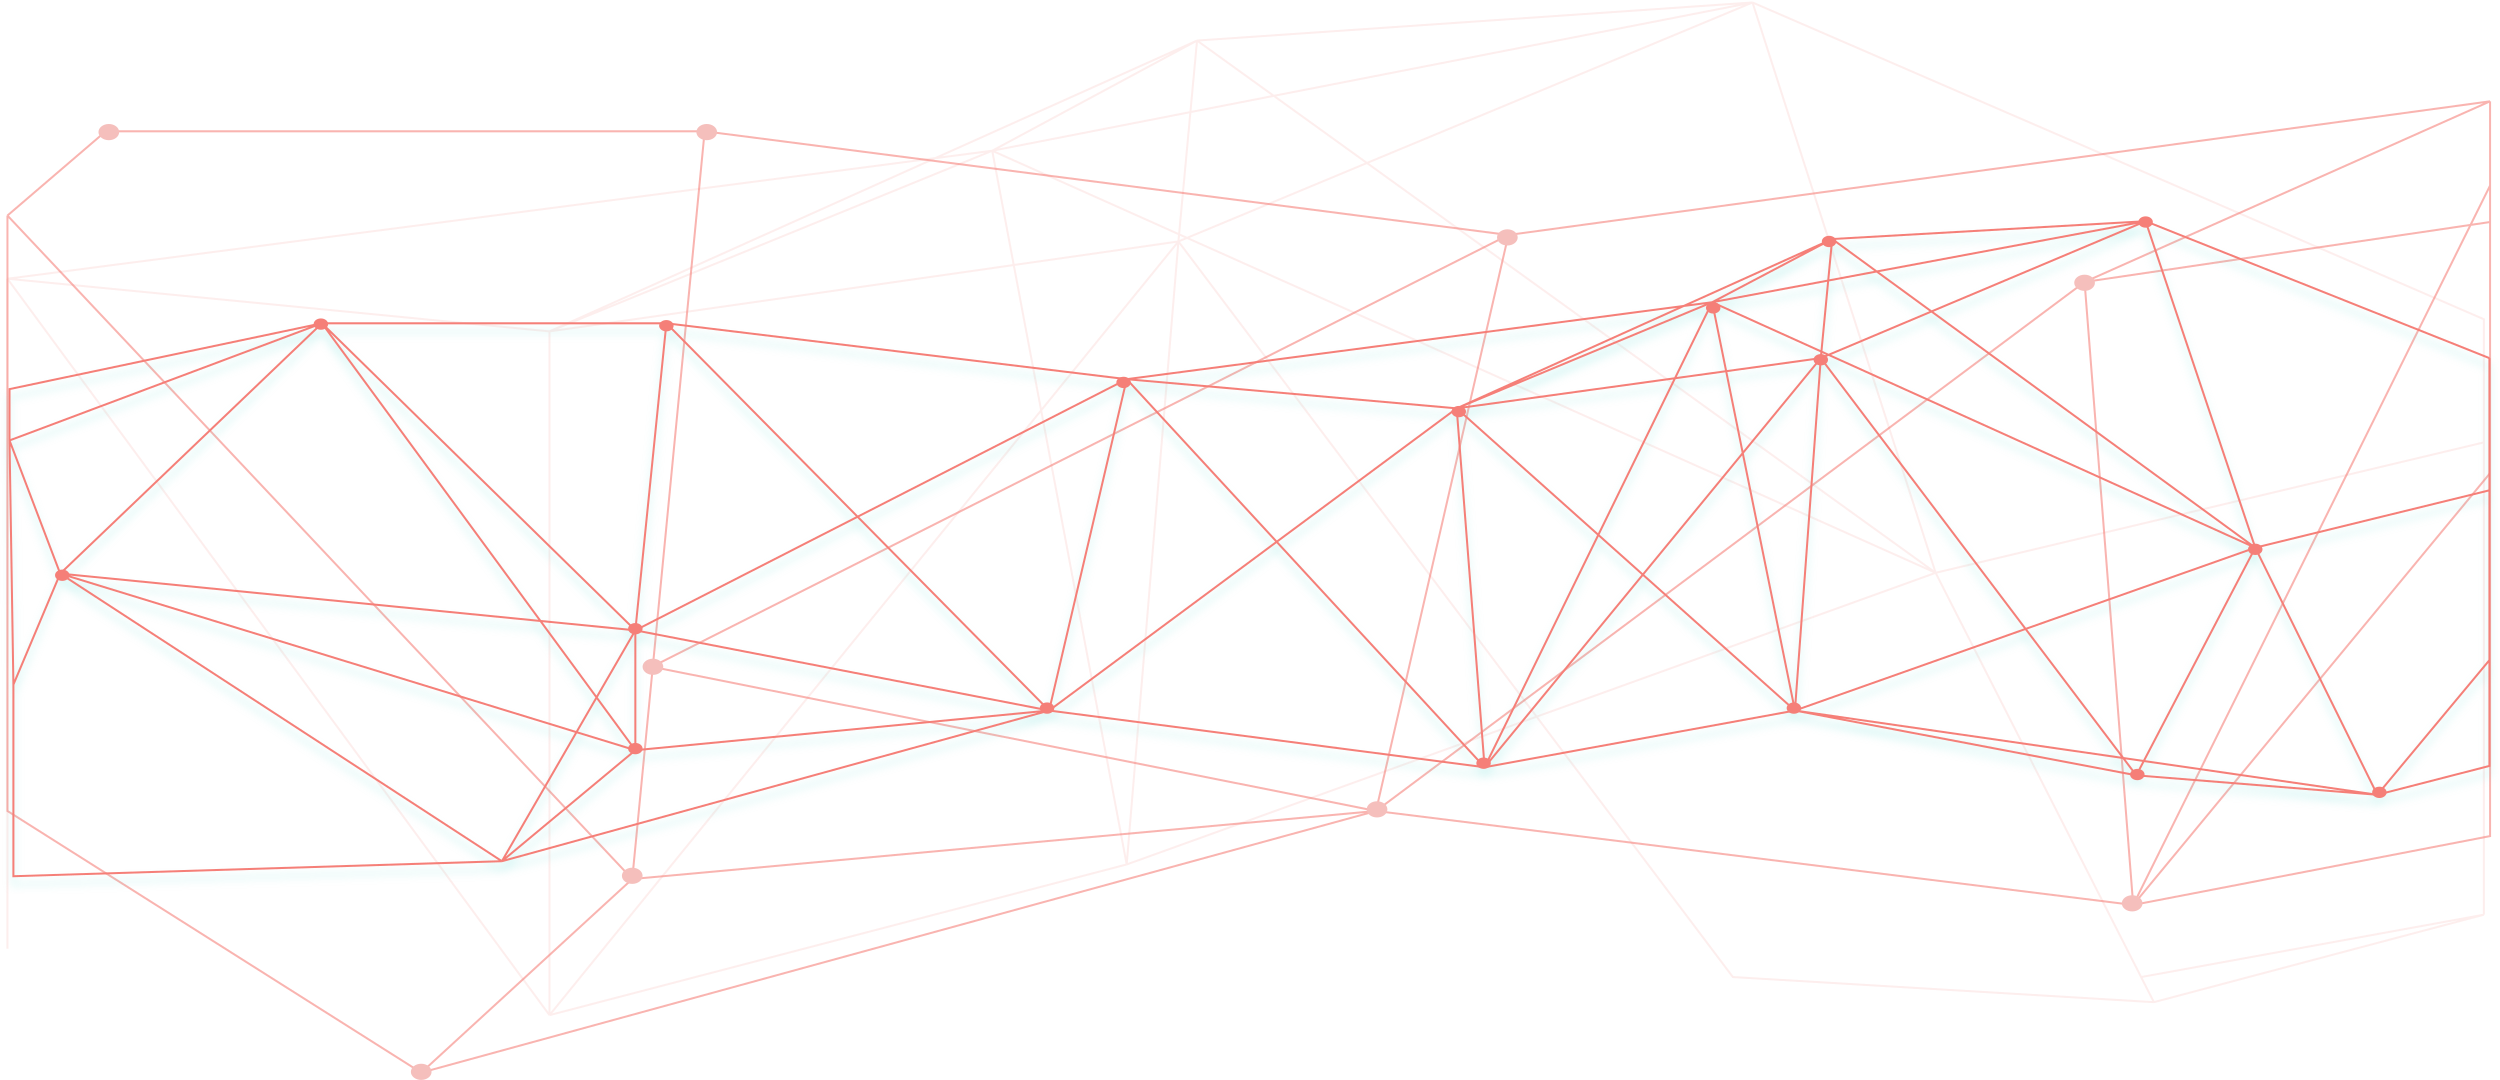
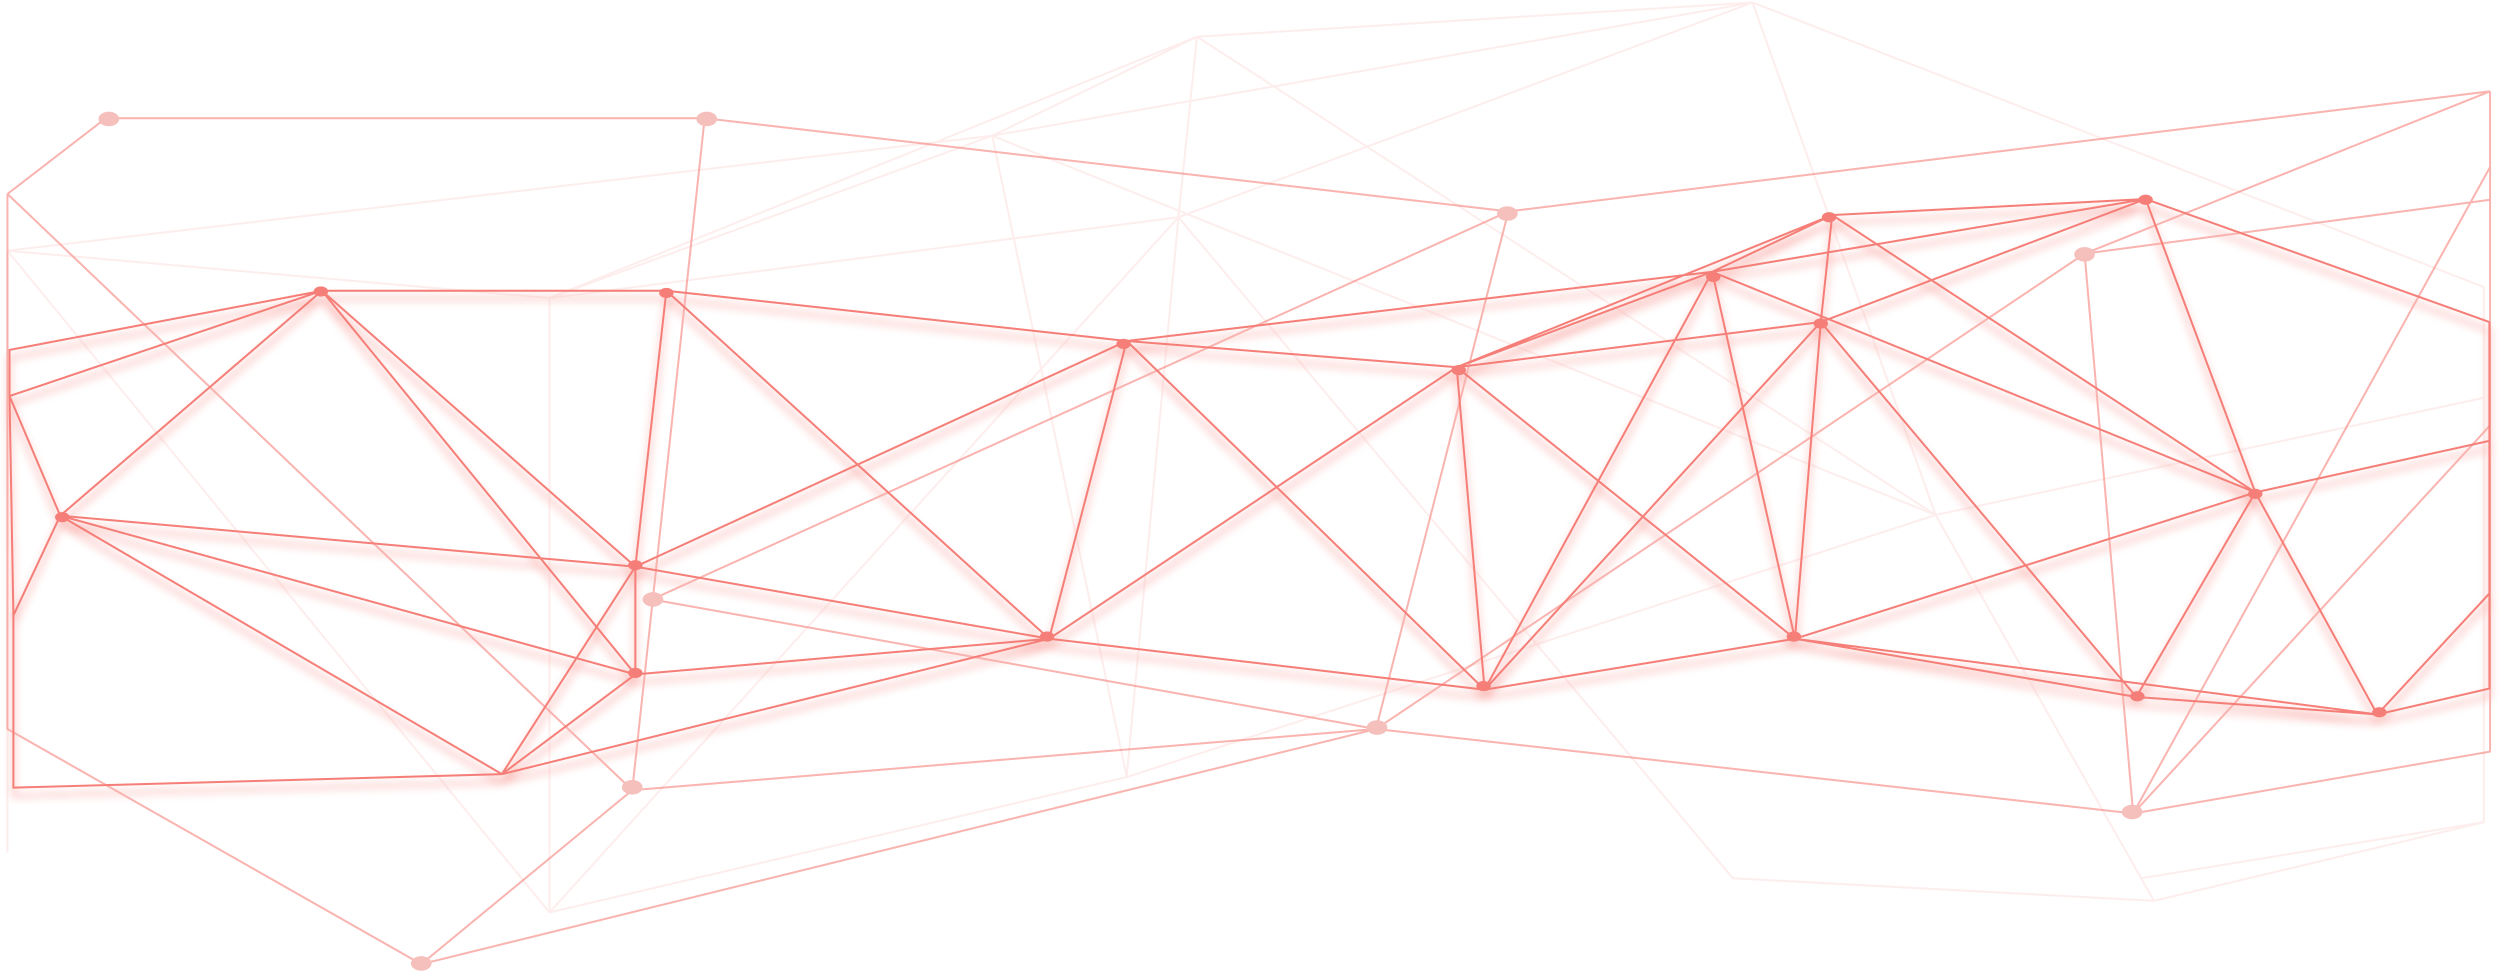
- <svg xmlns="http://www.w3.org/2000/svg" width="1007" height="435" viewBox="0 0 1007 435" fill="none">
-   <path d="M1003 40.81L839.667 113.579M1003 40.81V74.747M1003 40.81V89.431M1003 40.81L607.583 94.652M839.667 113.579L1003 89.431M839.667 113.579L859.25 364.516M839.667 113.579L554.25 326.663M1003 89.431V74.747M1003 89.431V190.589M1003 74.747L859.25 364.516M859.25 364.516L1003 190.589M859.25 364.516L1003 336.779V190.589M859.25 364.516L554.25 326.663M554.25 326.663L607.583 94.652M554.25 326.663L262.583 268.579L607.583 94.652M554.25 326.663L169.667 432.063M554.25 326.663L254.667 354.074M607.583 94.652L283.833 52.884M254.667 354.074L169.667 432.063M254.667 354.074L3 86.821M254.667 354.074L283.833 52.884M169.667 432.063L3 326.663V86.821M3 86.821L42.583 52.884H283.833" stroke="#F57F78" stroke-opacity="0.58" stroke-width="0.816" />
-   <ellipse cx="284.667" cy="53.21" rx="4.167" ry="3.263" fill="#F5BFBC" />
-   <ellipse cx="607.166" cy="95.631" rx="4.167" ry="3.263" fill="#F5BFBC" />
-   <ellipse cx="554.667" cy="326.01" rx="4.167" ry="3.263" fill="#F5BFBC" />
-   <ellipse cx="254.667" cy="352.769" rx="4.167" ry="3.263" fill="#F5BFBC" />
-   <ellipse cx="169.666" cy="431.737" rx="4.167" ry="3.263" fill="#F5BFBC" />
-   <ellipse cx="263" cy="268.579" rx="4.167" ry="3.263" fill="#F5BFBC" />
-   <ellipse cx="43.833" cy="53.21" rx="4.167" ry="3.263" fill="#F5BFBC" />
-   <ellipse cx="839.667" cy="113.905" rx="4.167" ry="3.263" fill="#F5BFBC" />
-   <ellipse cx="858.833" cy="363.863" rx="4.167" ry="3.263" fill="#F5BFBC" />
-   <path d="M482.167 16.337L474.667 97.263M482.167 16.337L705.917 1M482.167 16.337L779.667 230.726M482.167 16.337L221.333 133.484M482.167 16.337L399.667 60.716M474.667 97.263L705.917 1M474.667 97.263L453.833 348.2M474.667 97.263L698 393.558L867.583 403.674M474.667 97.263L221.333 408.895M474.667 97.263L221.333 133.484M705.917 1L399.667 60.716M705.917 1L1000.5 128.59V178.19M705.917 1L779.667 230.726M399.667 60.716L453.833 348.2M399.667 60.716L221.333 133.484M399.667 60.716L3 112.274M399.667 60.716L779.667 230.726M779.667 230.726L453.833 348.2M779.667 230.726L862.441 393.558M779.667 230.726L1000.5 178.19M453.833 348.2L221.333 408.895M221.333 408.895L3 112.274M221.333 408.895V133.484M867.583 403.674L1000.5 368.432M867.583 403.674L862.441 393.558M1000.5 368.432L862.441 393.558M1000.5 368.432V178.19M221.333 133.484L3 112.274M3 112.274V382.137" stroke="#F57F78" stroke-opacity="0.13" stroke-width="0.816" />
+ <svg xmlns="http://www.w3.org/2000/svg" width="1007" height="391" viewBox="0 0 1007 391" fill="none">
+   <path d="M1003 36.774L839.667 102.165M1003 36.774V67.27M1003 36.774V80.466M1003 36.774L607.583 85.158M839.667 102.165L1003 80.466M839.667 102.165L859.25 327.662M839.667 102.165L554.25 293.647M1003 80.466V67.27M1003 80.466V171.368M1003 67.27L859.25 327.662M859.25 327.662L1003 171.368M859.25 327.662L1003 302.737V171.368M859.25 327.662L554.25 293.647M554.25 293.647L607.583 85.158M554.25 293.647L262.583 241.451L607.583 85.158M554.25 293.647L169.667 388.361M554.25 293.647L254.667 318.278M607.583 85.158L283.833 47.624M254.667 318.278L169.667 388.361M254.667 318.278L3 78.12M254.667 318.278L283.833 47.624M169.667 388.361L3 293.647V78.12M3 78.12L42.583 47.624H283.833" stroke="#F57F78" stroke-opacity="0.58" stroke-width="0.816" />
+   <ellipse cx="284.667" cy="47.917" rx="4.167" ry="2.932" fill="#F5BFBC" />
+   <ellipse cx="607.166" cy="86.037" rx="4.167" ry="2.932" fill="#F5BFBC" />
+   <ellipse cx="554.667" cy="293.06" rx="4.167" ry="2.932" fill="#F5BFBC" />
+   <ellipse cx="254.667" cy="317.105" rx="4.167" ry="2.932" fill="#F5BFBC" />
+   <ellipse cx="169.666" cy="388.068" rx="4.167" ry="2.932" fill="#F5BFBC" />
+   <ellipse cx="263" cy="241.451" rx="4.167" ry="2.932" fill="#F5BFBC" />
+   <ellipse cx="43.833" cy="47.917" rx="4.167" ry="2.932" fill="#F5BFBC" />
+   <ellipse cx="839.667" cy="102.459" rx="4.167" ry="2.932" fill="#F5BFBC" />
+   <ellipse cx="858.833" cy="327.075" rx="4.167" ry="2.932" fill="#F5BFBC" />
+   <path d="M482.167 14.782L474.667 87.504M482.167 14.782L705.917 1M482.167 14.782L779.667 207.436M482.167 14.782L221.333 120.053M482.167 14.782L399.667 54.662M474.667 87.504L705.917 1M474.667 87.504L453.833 313M474.667 87.504L698 353.76L867.583 362.85M474.667 87.504L221.333 367.542M474.667 87.504L221.333 120.053M705.917 1L399.667 54.662M705.917 1L1000.5 115.654V160.226M705.917 1L779.667 207.436M399.667 54.662L453.833 313M399.667 54.662L221.333 120.053M399.667 54.662L3 100.993M399.667 54.662L779.667 207.436M779.667 207.436L453.833 313M779.667 207.436L862.441 353.76M779.667 207.436L1000.5 160.226M453.833 313L221.333 367.542M221.333 367.542L3 100.993M221.333 367.542V120.053M867.583 362.85L1000.5 331.181M867.583 362.85L862.441 353.76M1000.5 331.181L862.441 353.76M1000.5 331.181V160.226M221.333 120.053L3 100.993M3 100.993V343.497" stroke="#F57F78" stroke-opacity="0.13" stroke-width="0.816" />
  <g filter="url(#filter0_d)">
-     <path d="M864.25 89.105L908.417 220.611M864.25 89.105L733.417 144.253M864.25 89.105L738 96.284M864.25 89.105L689.667 121.737M864.25 89.105L1002.74 144.253M908.417 220.611L723 286.2M908.417 220.611L689.667 121.737M908.417 220.611L957.584 320.137M908.417 220.611L860.5 312.305M908.417 220.611L738 96.284M908.417 220.611L1002.74 197.495V144.253M733.417 144.253L738 96.284M733.417 144.253L586.75 164.484M733.417 144.253L860.5 312.305M733.417 144.253L598 309.042M733.417 144.253L723 286.2M738 96.284L689.667 121.737M738 96.284L586.75 164.484M689.667 121.737L723 286.2M689.667 121.737L598 309.042M689.667 121.737L586.75 164.484M689.667 121.737L453.834 152.737M586.75 164.484L723 286.2M586.75 164.484L598 309.042M586.75 164.484L453.834 152.737M586.75 164.484L422.584 286.2M723 286.2L598 309.042M723 286.2L860.5 312.305M723 286.2L957.584 320.137M860.5 312.305L957.584 320.137M957.584 320.137L1002.74 265.898M957.584 320.137L1002.74 308.516V265.898M598 309.042L422.584 286.2M598 309.042L453.834 152.737M422.584 286.2L453.834 152.737M422.584 286.2L268.417 130.221M422.584 286.2L255.917 253.895M422.584 286.2L255.917 302.19M422.584 286.2L202.167 346.895M453.834 152.737L268.417 130.221M453.834 152.737L255.917 253.895M268.417 130.221L255.917 253.895M268.417 130.221H129.667M255.917 253.895V302.19M255.917 253.895L24.25 231.053M255.917 253.895L129.667 130.221M255.917 253.895L202.167 346.895M255.917 302.19L202.167 346.895M255.917 302.19L129.667 130.221M255.917 302.19L24.25 231.053M202.167 346.895L24.25 231.053M202.167 346.895L5.397 352.942V275.758M24.25 231.053L129.667 130.221M24.25 231.053L3.833 177.407M24.25 231.053L5.397 275.758M129.667 130.221L3.834 156.732L3.833 177.407M129.667 130.221L3.833 177.407M3.833 177.407L5.397 275.758M1002.74 144.253V265.898" stroke="#F57F78" stroke-width="0.816" />
+     <path d="M864.25 80.173L908.417 198.346M864.25 80.173L733.417 129.729M864.25 80.173L738 86.624M864.25 80.173L689.667 109.496M864.25 80.173L1002.74 129.729M908.417 198.346L723 257.286M908.417 198.346L689.667 109.496M908.417 198.346L957.584 287.782M908.417 198.346L860.5 280.744M908.417 198.346L738 86.624M908.417 198.346L1002.74 177.573V129.729M733.417 129.729L738 86.624M733.417 129.729L586.75 147.91M733.417 129.729L860.5 280.744M733.417 129.729L598 277.812M733.417 129.729L723 257.286M738 86.624L689.667 109.496M738 86.624L586.75 147.91M689.667 109.496L723 257.286M689.667 109.496L598 277.812M689.667 109.496L586.75 147.91M689.667 109.496L453.834 137.353M586.75 147.91L723 257.286M586.75 147.91L598 277.812M586.75 147.91L453.834 137.353M586.75 147.91L422.584 257.286M723 257.286L598 277.812M723 257.286L860.5 280.744M723 257.286L957.584 287.782M860.5 280.744L957.584 287.782M957.584 287.782L1002.74 239.042M957.584 287.782L1002.74 277.339V239.042M598 277.812L422.584 257.286M598 277.812L453.834 137.353M422.584 257.286L453.834 137.353M422.584 257.286L268.417 117.12M422.584 257.286L255.917 228.256M422.584 257.286L255.917 271.654M422.584 257.286L202.167 311.827M453.834 137.353L268.417 117.12M453.834 137.353L255.917 228.256M268.417 117.12L255.917 228.256M268.417 117.12H129.667M255.917 228.256V271.654M255.917 228.256L24.25 207.729M255.917 228.256L129.667 117.12M255.917 228.256L202.167 311.827M255.917 271.654L202.167 311.827M255.917 271.654L129.667 117.12M255.917 271.654L24.25 207.729M202.167 311.827L24.25 207.729M202.167 311.827L5.397 317.262V247.902M24.25 207.729L129.667 117.12M24.25 207.729L3.833 159.523M24.25 207.729L5.397 247.902M129.667 117.12L3.834 140.943L3.833 159.523M129.667 117.12L3.833 159.523M3.833 159.523L5.397 247.902M1002.74 129.729V239.042" stroke="#F57F78" stroke-width="0.816" />
  </g>
-   <path d="M271.333 131.2C271.333 132.462 270.027 133.484 268.417 133.484C266.806 133.484 265.5 132.462 265.5 131.2C265.5 129.939 266.806 128.916 268.417 128.916C270.027 128.916 271.333 129.939 271.333 131.2Z" fill="#F57F78" />
-   <path d="M736.333 144.905C736.333 146.167 735.027 147.19 733.417 147.19C731.806 147.19 730.5 146.167 730.5 144.905C730.5 143.644 731.806 142.621 733.417 142.621C735.027 142.621 736.333 143.644 736.333 144.905Z" fill="#F57F78" />
-   <path d="M693 124.021C693 125.282 691.694 126.305 690.083 126.305C688.473 126.305 687.167 125.282 687.167 124.021C687.167 122.759 688.473 121.737 690.083 121.737C691.694 121.737 693 122.759 693 124.021Z" fill="#F57F78" />
-   <path d="M739.667 97.263C739.667 98.525 738.361 99.547 736.75 99.547C735.139 99.547 733.833 98.525 733.833 97.263C733.833 96.002 735.139 94.979 736.75 94.979C738.361 94.979 739.667 96.002 739.667 97.263Z" fill="#F57F78" />
-   <path d="M867.167 89.432C867.167 90.693 865.861 91.716 864.25 91.716C862.639 91.716 861.333 90.693 861.333 89.432C861.333 88.17 862.639 87.147 864.25 87.147C865.861 87.147 867.167 88.17 867.167 89.432Z" fill="#F57F78" />
-   <path d="M911.333 221.263C911.333 222.525 910.027 223.547 908.416 223.547C906.806 223.547 905.5 222.525 905.5 221.263C905.5 220.002 906.806 218.979 908.416 218.979C910.027 218.979 911.333 220.002 911.333 221.263Z" fill="#F57F78" />
-   <path d="M961.333 319.158C961.333 320.42 960.027 321.442 958.417 321.442C956.806 321.442 955.5 320.42 955.5 319.158C955.5 317.896 956.806 316.874 958.417 316.874C960.027 316.874 961.333 317.896 961.333 319.158Z" fill="#F57F78" />
-   <path d="M863.833 311.979C863.833 313.241 862.527 314.263 860.917 314.263C859.306 314.263 858 313.241 858 311.979C858 310.718 859.306 309.695 860.917 309.695C862.527 309.695 863.833 310.718 863.833 311.979Z" fill="#F57F78" />
-   <path d="M725.5 285.221C725.5 286.483 724.194 287.505 722.583 287.505C720.972 287.505 719.667 286.483 719.667 285.221C719.667 283.96 720.972 282.937 722.583 282.937C724.194 282.937 725.5 283.96 725.5 285.221Z" fill="#F57F78" />
-   <path d="M600.5 307.41C600.5 308.672 599.194 309.695 597.583 309.695C595.972 309.695 594.667 308.672 594.667 307.41C594.667 306.149 595.972 305.126 597.583 305.126C599.194 305.126 600.5 306.149 600.5 307.41Z" fill="#F57F78" />
-   <path d="M258.833 301.537C258.833 302.798 257.527 303.821 255.917 303.821C254.306 303.821 253 302.798 253 301.537C253 300.275 254.306 299.253 255.917 299.253C257.527 299.253 258.833 300.275 258.833 301.537Z" fill="#F57F78" />
-   <path d="M28 231.705C28 232.967 26.694 233.99 25.083 233.99C23.472 233.99 22.166 232.967 22.166 231.705C22.166 230.444 23.472 229.421 25.083 229.421C26.694 229.421 28 230.444 28 231.705Z" fill="#F57F78" />
-   <path d="M590.5 165.789C590.5 167.051 589.194 168.074 587.583 168.074C585.972 168.074 584.667 167.051 584.667 165.789C584.667 164.528 585.972 163.505 587.583 163.505C589.194 163.505 590.5 164.528 590.5 165.789Z" fill="#F57F78" />
-   <path d="M424.667 285.221C424.667 286.483 423.361 287.505 421.75 287.505C420.139 287.505 418.833 286.483 418.833 285.221C418.833 283.96 420.139 282.937 421.75 282.937C423.361 282.937 424.667 283.96 424.667 285.221Z" fill="#F57F78" />
-   <path d="M455.5 154.042C455.5 155.304 454.194 156.326 452.583 156.326C450.972 156.326 449.667 155.304 449.667 154.042C449.667 152.78 450.972 151.758 452.583 151.758C454.194 151.758 455.5 152.78 455.5 154.042Z" fill="#F57F78" />
-   <path d="M258.833 253.242C258.833 254.504 257.527 255.526 255.917 255.526C254.306 255.526 253 254.504 253 253.242C253 251.981 254.306 250.958 255.917 250.958C257.527 250.958 258.833 251.981 258.833 253.242Z" fill="#F57F78" />
-   <path d="M132.167 130.547C132.167 131.809 130.861 132.832 129.25 132.832C127.639 132.832 126.333 131.809 126.333 130.547C126.333 129.286 127.639 128.263 129.25 128.263C130.861 128.263 132.167 129.286 132.167 130.547Z" fill="#F57F78" />
+   <path d="M271.333 118C271.333 119.134 270.027 120.053 268.417 120.053C266.806 120.053 265.5 119.134 265.5 118C265.5 116.867 266.806 115.948 268.417 115.948C270.027 115.948 271.333 116.867 271.333 118Z" fill="#F57F78" />
+   <path d="M736.333 130.316C736.333 131.449 735.027 132.368 733.417 132.368C731.806 132.368 730.5 131.449 730.5 130.316C730.5 129.182 731.806 128.263 733.417 128.263C735.027 128.263 736.333 129.182 736.333 130.316Z" fill="#F57F78" />
+   <path d="M693 111.549C693 112.682 691.694 113.601 690.083 113.601C688.473 113.601 687.167 112.682 687.167 111.549C687.167 110.415 688.473 109.496 690.083 109.496C691.694 109.496 693 110.415 693 111.549Z" fill="#F57F78" />
+   <path d="M739.667 87.504C739.667 88.637 738.361 89.556 736.75 89.556C735.139 89.556 733.833 88.637 733.833 87.504C733.833 86.37 735.139 85.451 736.75 85.451C738.361 85.451 739.667 86.37 739.667 87.504Z" fill="#F57F78" />
+   <path d="M867.167 80.466C867.167 81.6 865.861 82.519 864.25 82.519C862.639 82.519 861.333 81.6 861.333 80.466C861.333 79.333 862.639 78.414 864.25 78.414C865.861 78.414 867.167 79.333 867.167 80.466Z" fill="#F57F78" />
+   <path d="M911.333 198.933C911.333 200.066 910.027 200.985 908.416 200.985C906.806 200.985 905.5 200.066 905.5 198.933C905.5 197.799 906.806 196.88 908.416 196.88C910.027 196.88 911.333 197.799 911.333 198.933Z" fill="#F57F78" />
+   <path d="M961.333 286.902C961.333 288.036 960.027 288.955 958.417 288.955C956.806 288.955 955.5 288.036 955.5 286.902C955.5 285.769 956.806 284.85 958.417 284.85C960.027 284.85 961.333 285.769 961.333 286.902Z" fill="#F57F78" />
+   <path d="M863.833 280.451C863.833 281.585 862.527 282.504 860.917 282.504C859.306 282.504 858 281.585 858 280.451C858 279.318 859.306 278.399 860.917 278.399C862.527 278.399 863.833 279.318 863.833 280.451Z" fill="#F57F78" />
+   <path d="M725.5 256.406C725.5 257.54 724.194 258.459 722.583 258.459C720.972 258.459 719.667 257.54 719.667 256.406C719.667 255.273 720.972 254.354 722.583 254.354C724.194 254.354 725.5 255.273 725.5 256.406Z" fill="#F57F78" />
+   <path d="M600.5 276.346C600.5 277.479 599.194 278.398 597.583 278.398C595.972 278.398 594.667 277.479 594.667 276.346C594.667 275.212 595.972 274.293 597.583 274.293C599.194 274.293 600.5 275.212 600.5 276.346Z" fill="#F57F78" />
+   <path d="M258.833 271.068C258.833 272.201 257.527 273.12 255.917 273.12C254.306 273.12 253 272.201 253 271.068C253 269.934 254.306 269.015 255.917 269.015C257.527 269.015 258.833 269.934 258.833 271.068Z" fill="#F57F78" />
+   <path d="M28 208.316C28 209.449 26.694 210.368 25.083 210.368C23.472 210.368 22.166 209.449 22.166 208.316C22.166 207.182 23.472 206.263 25.083 206.263C26.694 206.263 28 207.182 28 208.316Z" fill="#F57F78" />
+   <path d="M590.5 149.083C590.5 150.216 589.194 151.135 587.583 151.135C585.972 151.135 584.667 150.216 584.667 149.083C584.667 147.949 585.972 147.03 587.583 147.03C589.194 147.03 590.5 147.949 590.5 149.083Z" fill="#F57F78" />
+   <path d="M424.667 256.406C424.667 257.54 423.361 258.459 421.75 258.459C420.139 258.459 418.833 257.54 418.833 256.406C418.833 255.273 420.139 254.354 421.75 254.354C423.361 254.354 424.667 255.273 424.667 256.406Z" fill="#F57F78" />
+   <path d="M455.5 138.526C455.5 139.66 454.194 140.579 452.583 140.579C450.972 140.579 449.667 139.66 449.667 138.526C449.667 137.393 450.972 136.474 452.583 136.474C454.194 136.474 455.5 137.393 455.5 138.526Z" fill="#F57F78" />
+   <path d="M258.833 227.669C258.833 228.803 257.527 229.722 255.917 229.722C254.306 229.722 253 228.803 253 227.669C253 226.536 254.306 225.617 255.917 225.617C257.527 225.617 258.833 226.536 258.833 227.669Z" fill="#F57F78" />
+   <path d="M132.167 117.413C132.167 118.547 130.861 119.466 129.25 119.466C127.639 119.466 126.333 118.547 126.333 117.413C126.333 116.28 127.639 115.361 129.25 115.361C130.861 115.361 132.167 116.28 132.167 117.413Z" fill="#F57F78" />
  <defs>
-     <filter id="filter0_d" x="0.162" y="88.693" width="1006.25" height="271.197" filterUnits="userSpaceOnUse" color-interpolation-filters="sRGB">
+     <filter id="filter0_d" x="0.162" y="79.761" width="1006.25" height="244.446" filterUnits="userSpaceOnUse" color-interpolation-filters="sRGB">
      <feFlood flood-opacity="0" result="BackgroundImageFix" />
      <feColorMatrix in="SourceAlpha" type="matrix" values="0 0 0 0 0 0 0 0 0 0 0 0 0 0 0 0 0 0 127 0" />
      <feOffset dy="3.263" />
      <feGaussianBlur stdDeviation="1.632" />
-       <feColorMatrix type="matrix" values="0 0 0 0 0.345 0 0 0 0 0.854 0 0 0 0 0.824 0 0 0 0.25 0" />
+       <feColorMatrix type="matrix" values="0 0 0 0 0.977 0 0 0 0 0.699 0 0 0 0 0.682 0 0 0 1 0" />
      <feBlend mode="normal" in2="BackgroundImageFix" result="effect1_dropShadow" />
      <feBlend mode="normal" in="SourceGraphic" in2="effect1_dropShadow" result="shape" />
    </filter>
  </defs>
</svg>
